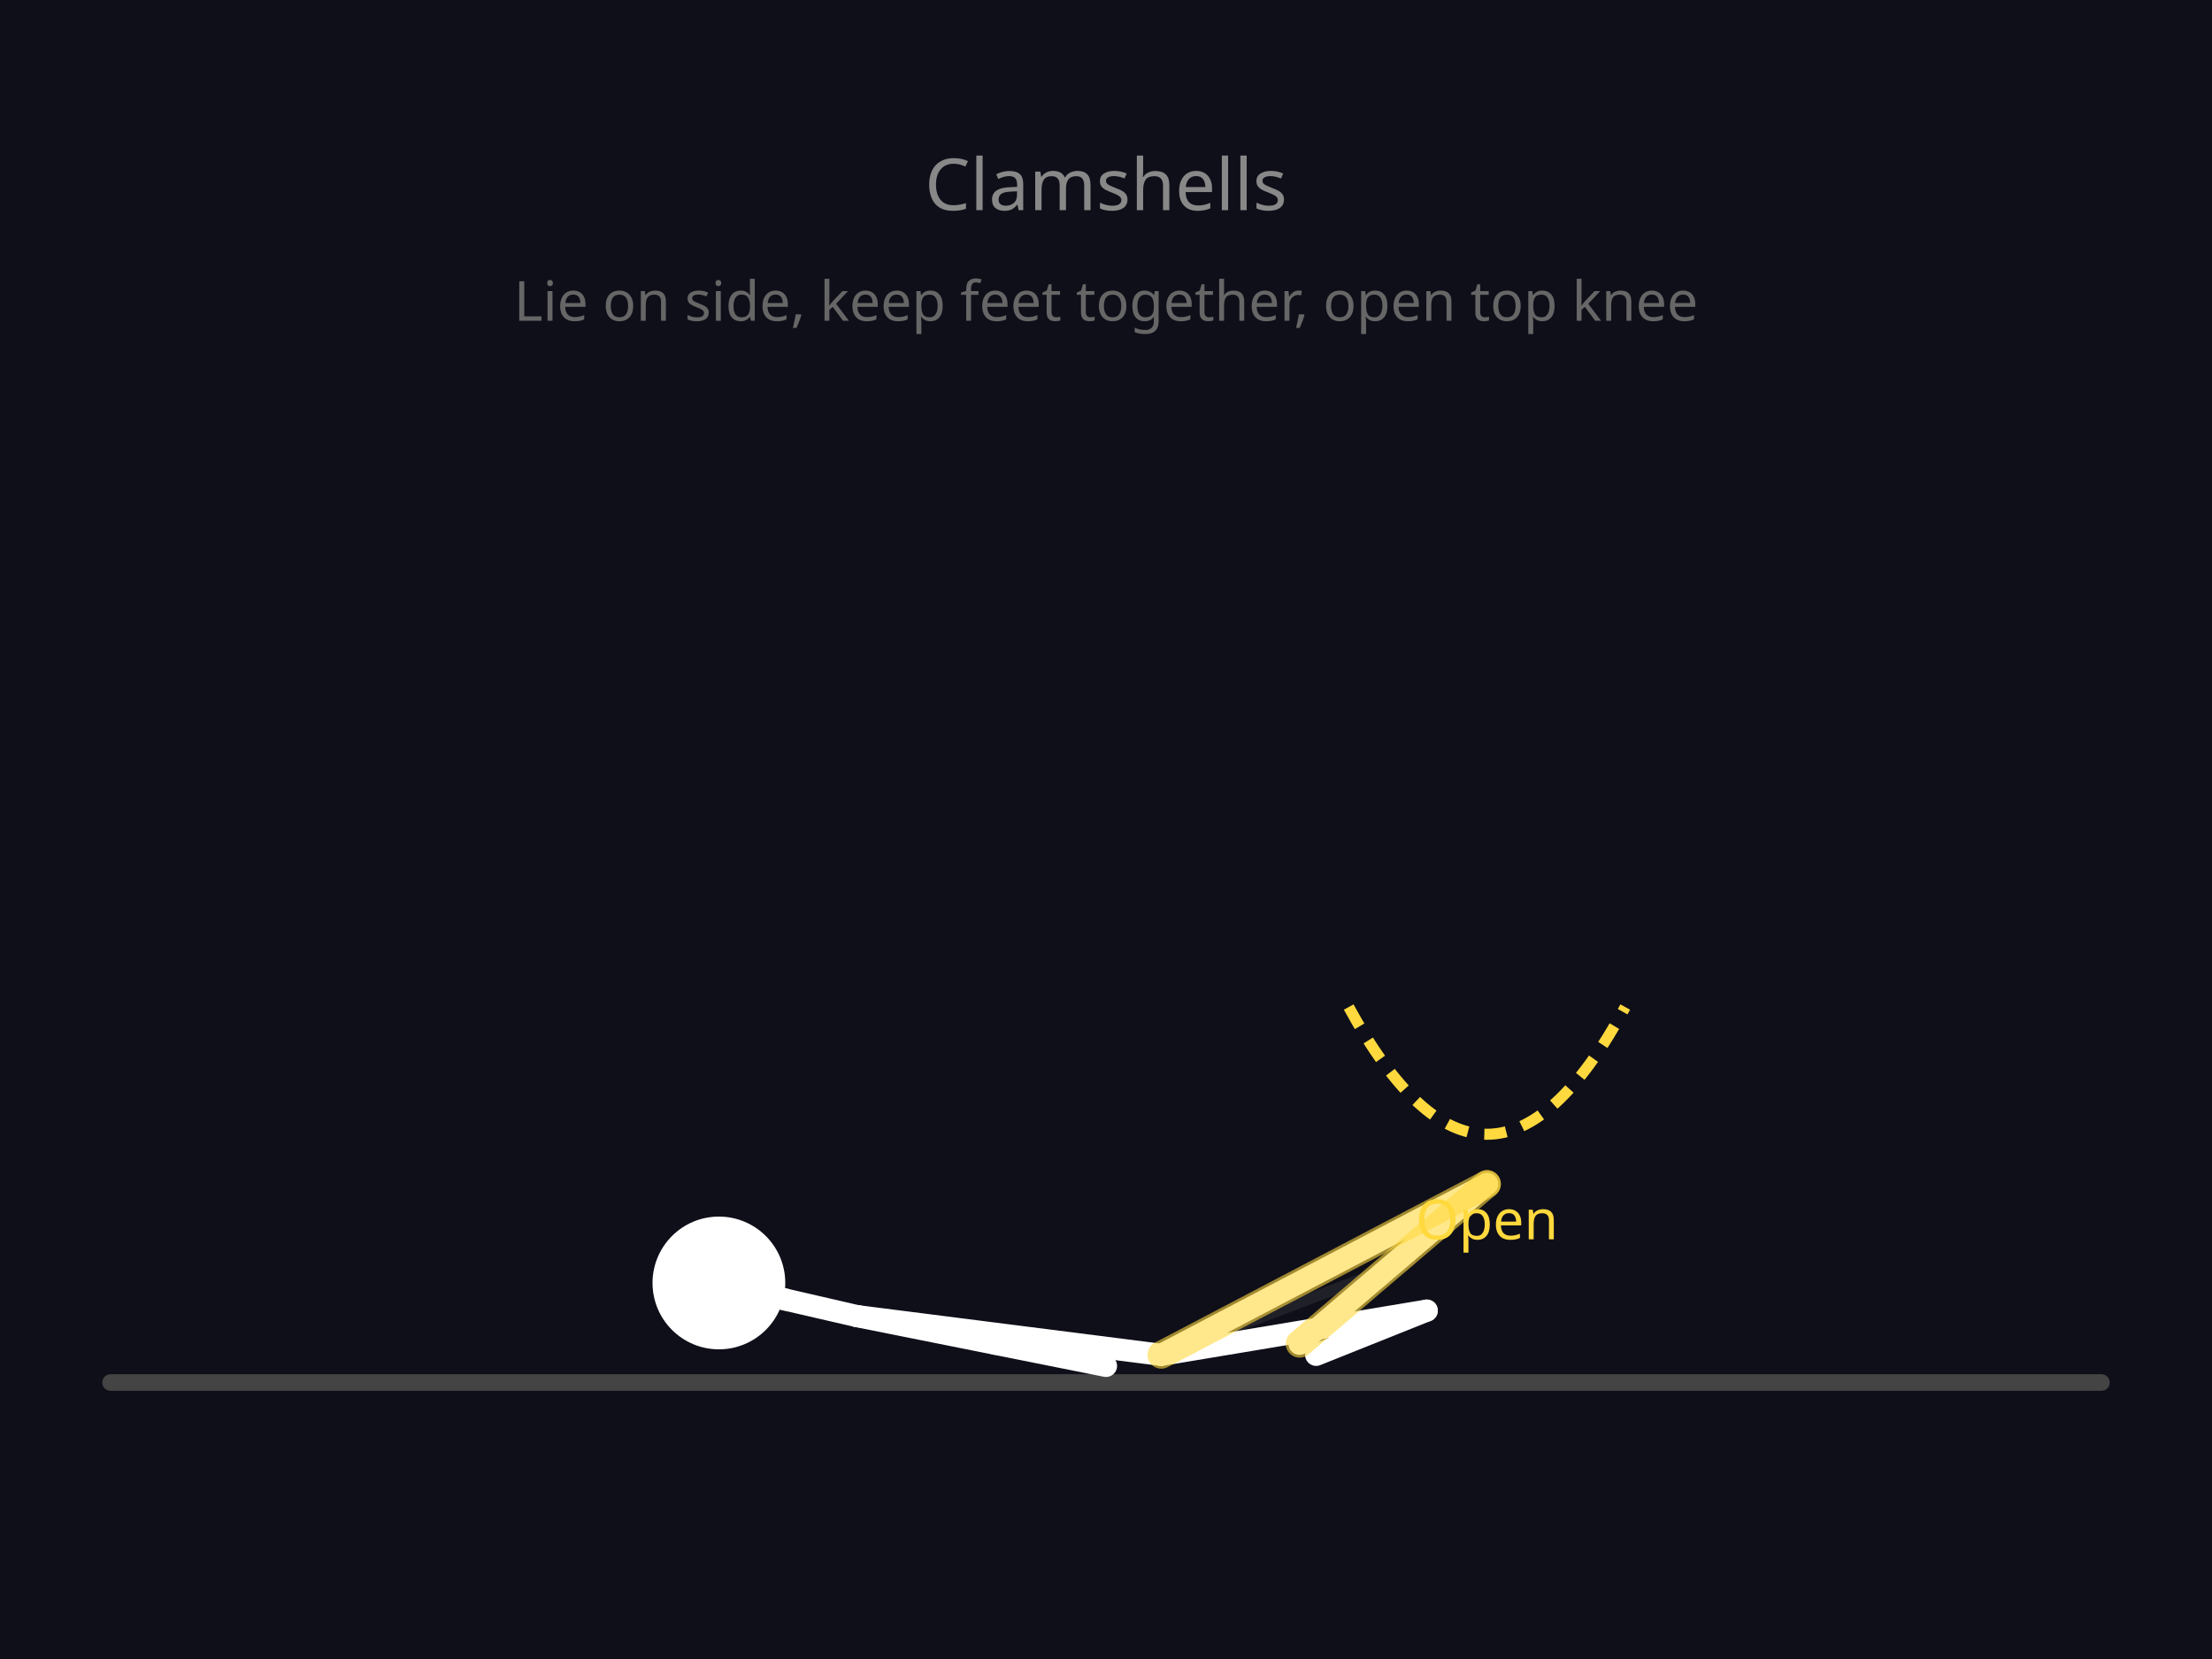
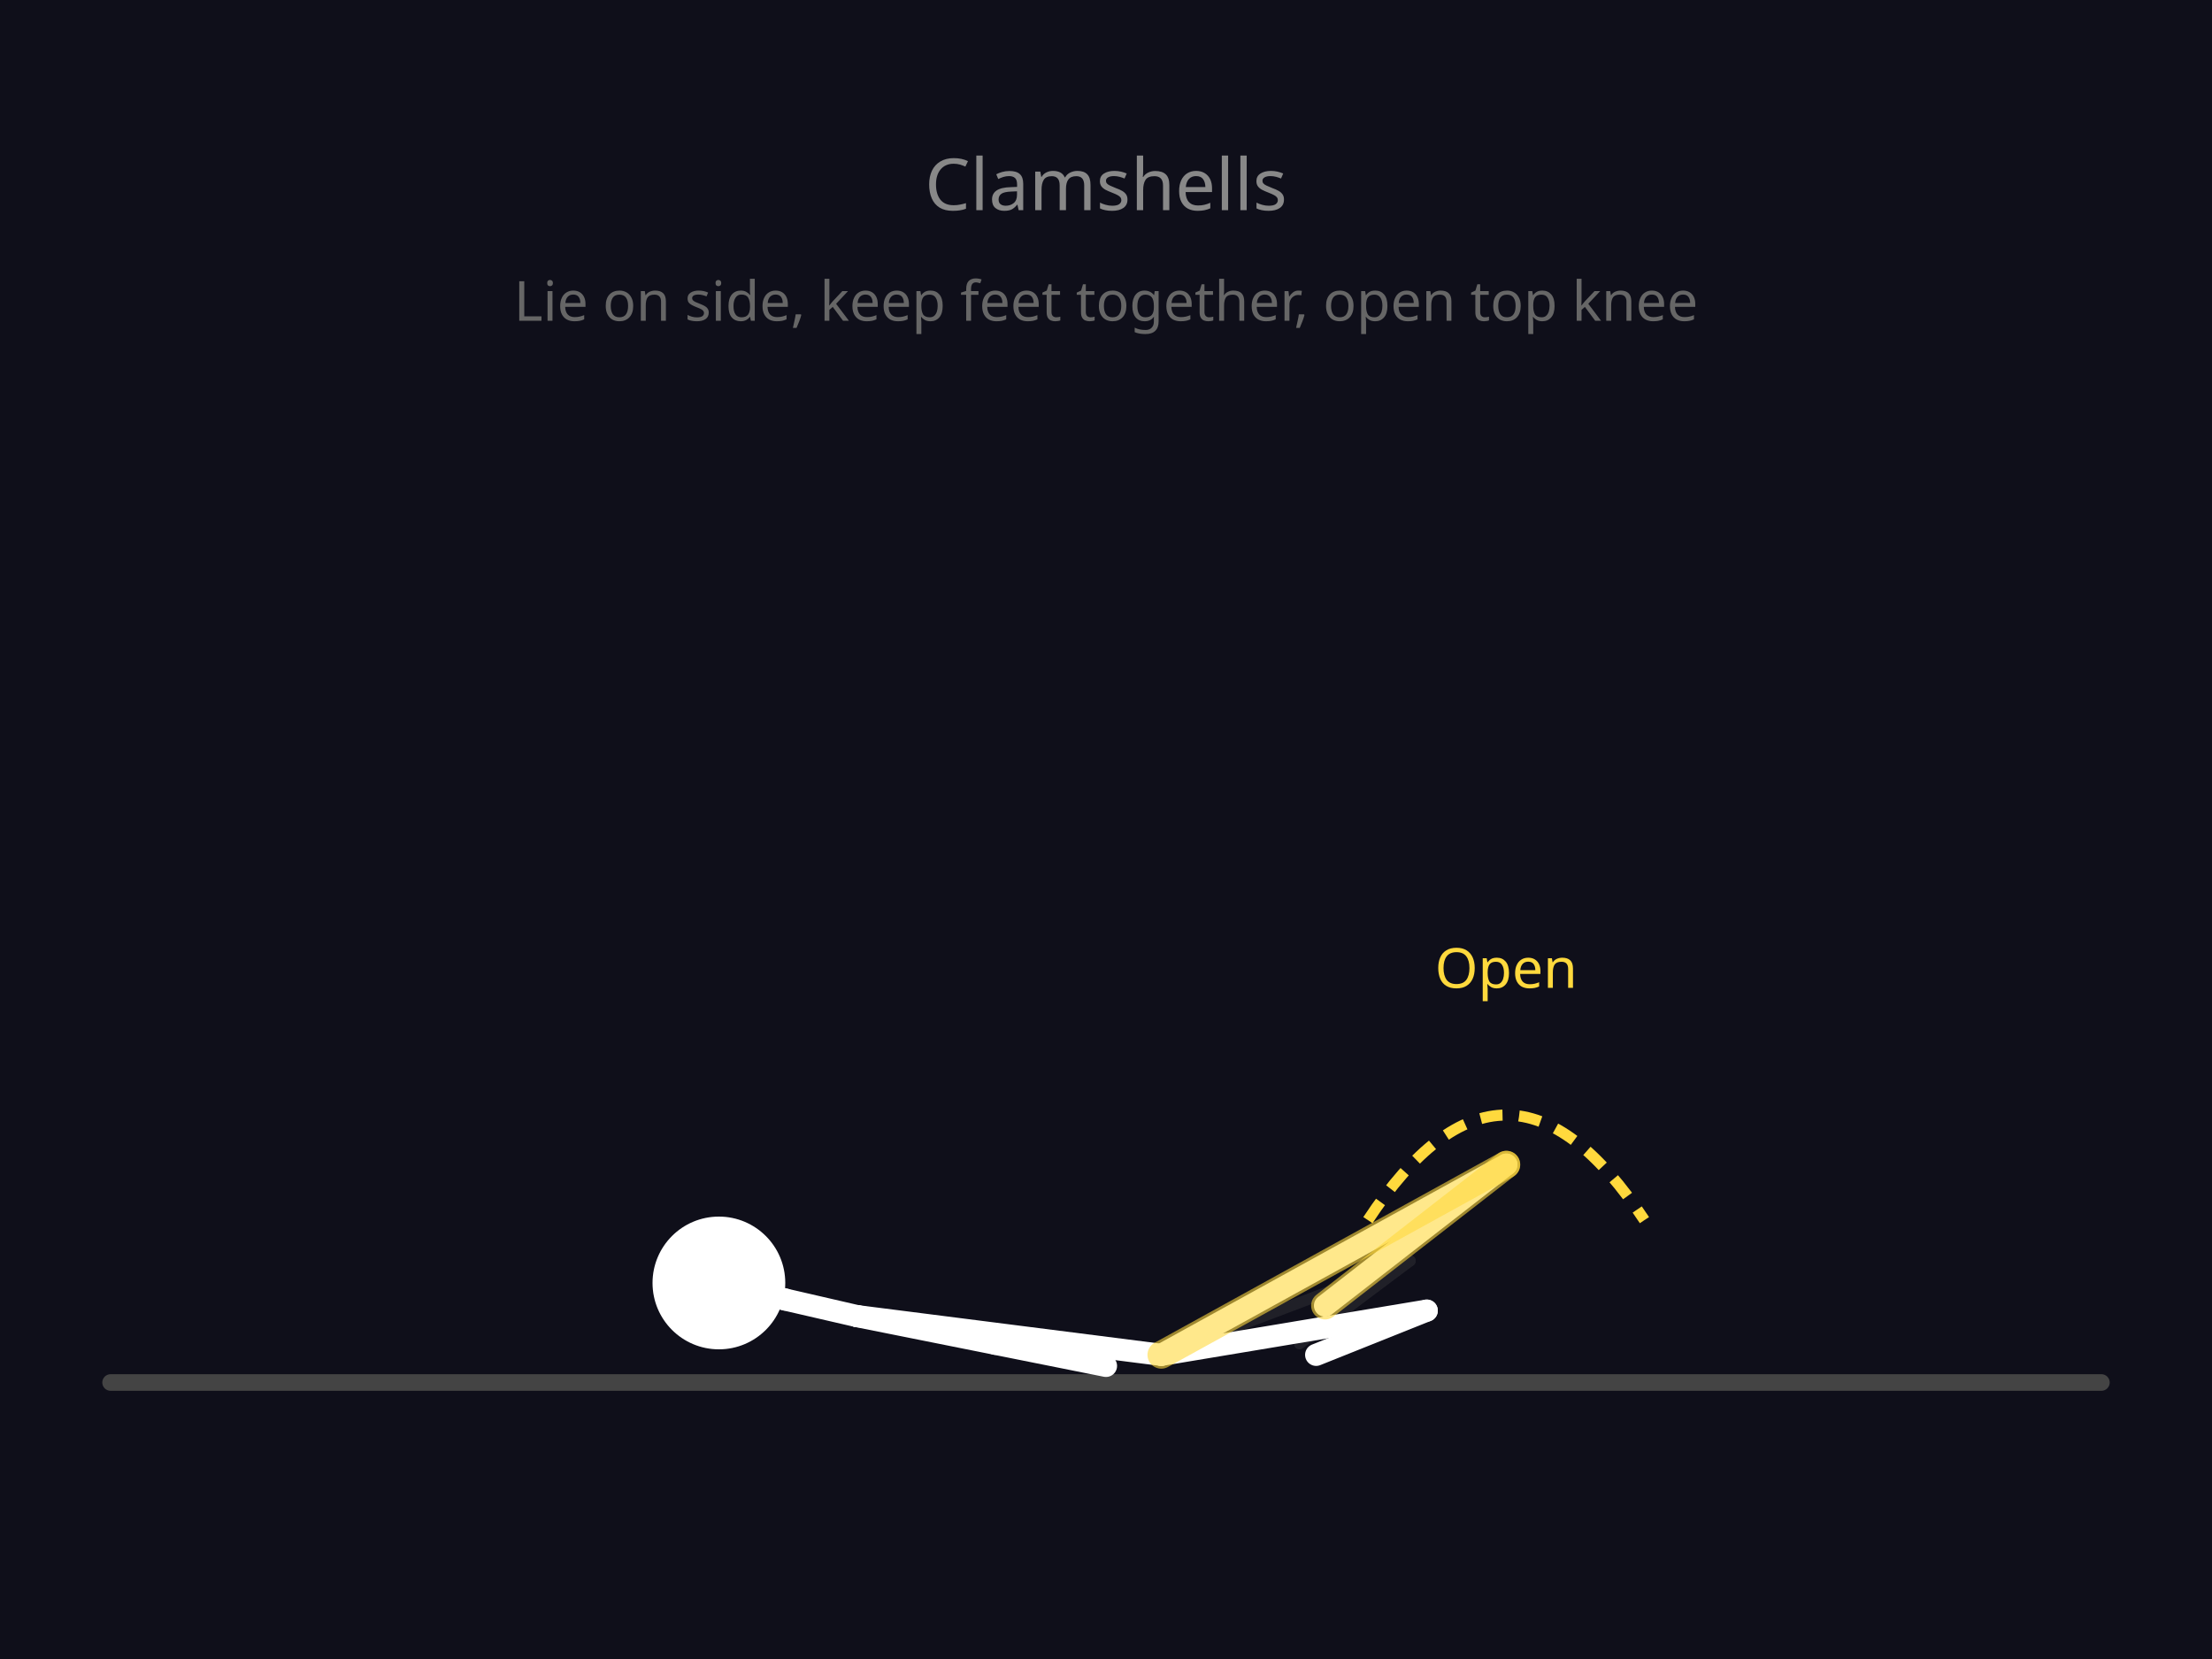
<svg xmlns="http://www.w3.org/2000/svg" viewBox="0 0 400 300">
  <rect width="400" height="300" fill="#0f0f1a" />
  <line x1="20" y1="250" x2="380" y2="250" stroke="#444" stroke-width="3" stroke-linecap="round" />
  <text x="200" y="38" fill="#888" font-size="13" font-family="sans-serif" text-anchor="middle">Clamshells</text>
  <text x="200" y="58" fill="#666" font-size="10" font-family="sans-serif" text-anchor="middle">Lie on side, keep feet together, open top knee</text>
  <g stroke="#555" stroke-width="2" fill="none" stroke-linecap="round" stroke-linejoin="round" opacity="0.25">
    <circle cx="130" cy="232" r="12" fill="#444" stroke="none" />
    <line x1="130" y1="232" x2="142" y2="235" />
    <line x1="142" y1="235" x2="155" y2="238" />
    <line x1="155" y1="238" x2="210" y2="245" />
    <line x1="155" y1="238" x2="180" y2="243" />
    <line x1="180" y1="243" x2="200" y2="247" />
    <line x1="210" y1="245" x2="258" y2="237" />
    <line x1="258" y1="237" x2="238" y2="245" />
    <line x1="210" y1="245" x2="255" y2="228" />
    <line x1="255" y1="228" x2="235" y2="243" />
  </g>
  <g stroke="#FFF" stroke-width="4" fill="none" stroke-linecap="round" stroke-linejoin="round">
    <circle cx="130" cy="232" r="12" fill="#FFF" stroke="none" />
    <line x1="130" y1="232" x2="142" y2="235" />
    <line x1="142" y1="235" x2="155" y2="238" />
    <line x1="155" y1="238" x2="210" y2="245" />
    <line x1="155" y1="238" x2="180" y2="243" />
    <line x1="180" y1="243" x2="200" y2="247" />
    <line x1="210" y1="245" x2="258" y2="237" />
    <line x1="258" y1="237" x2="238" y2="245" />
-     <line x1="210" y1="245" x2="268.9" y2="214.1" />
-     <line x1="268.9" y1="214.1" x2="235" y2="243" />
-     <line x1="210" y1="245" x2="268.9" y2="214.1" stroke="#FFD93D" stroke-width="5" opacity="0.6" />
-     <line x1="268.9" y1="214.1" x2="235" y2="243" stroke="#FFD93D" stroke-width="5" opacity="0.6" />
+     <line x1="210" y1="245" x2="272.4" y2="210.6" />
+     <line x1="272.4" y1="210.6" x2="239.6" y2="236.1" />
+     <line x1="210" y1="245" x2="272.4" y2="210.6" stroke="#FFD93D" stroke-width="5" opacity="0.6" />
+     <line x1="272.4" y1="210.6" x2="239.6" y2="236.1" stroke="#FFD93D" stroke-width="5" opacity="0.6" />
  </g>
-   <path d="M 243.891 182.109 Q 268.891 228.109 293.891 182.109" stroke="#FFD93D" stroke-width="2" fill="none" stroke-dasharray="4,3" />
-   <text x="268.891" y="224.109" fill="#FFD93D" font-size="10" text-anchor="middle" font-family="sans-serif">Open</text>
+   <path d="M 247.364 220.636 Q 272.364 182.636 297.364 220.636" stroke="#FFD93D" stroke-width="2" fill="none" stroke-dasharray="4,3" />
+   <text x="272.364" y="178.636" fill="#FFD93D" font-size="10" text-anchor="middle" font-family="sans-serif">Open</text>
</svg>
